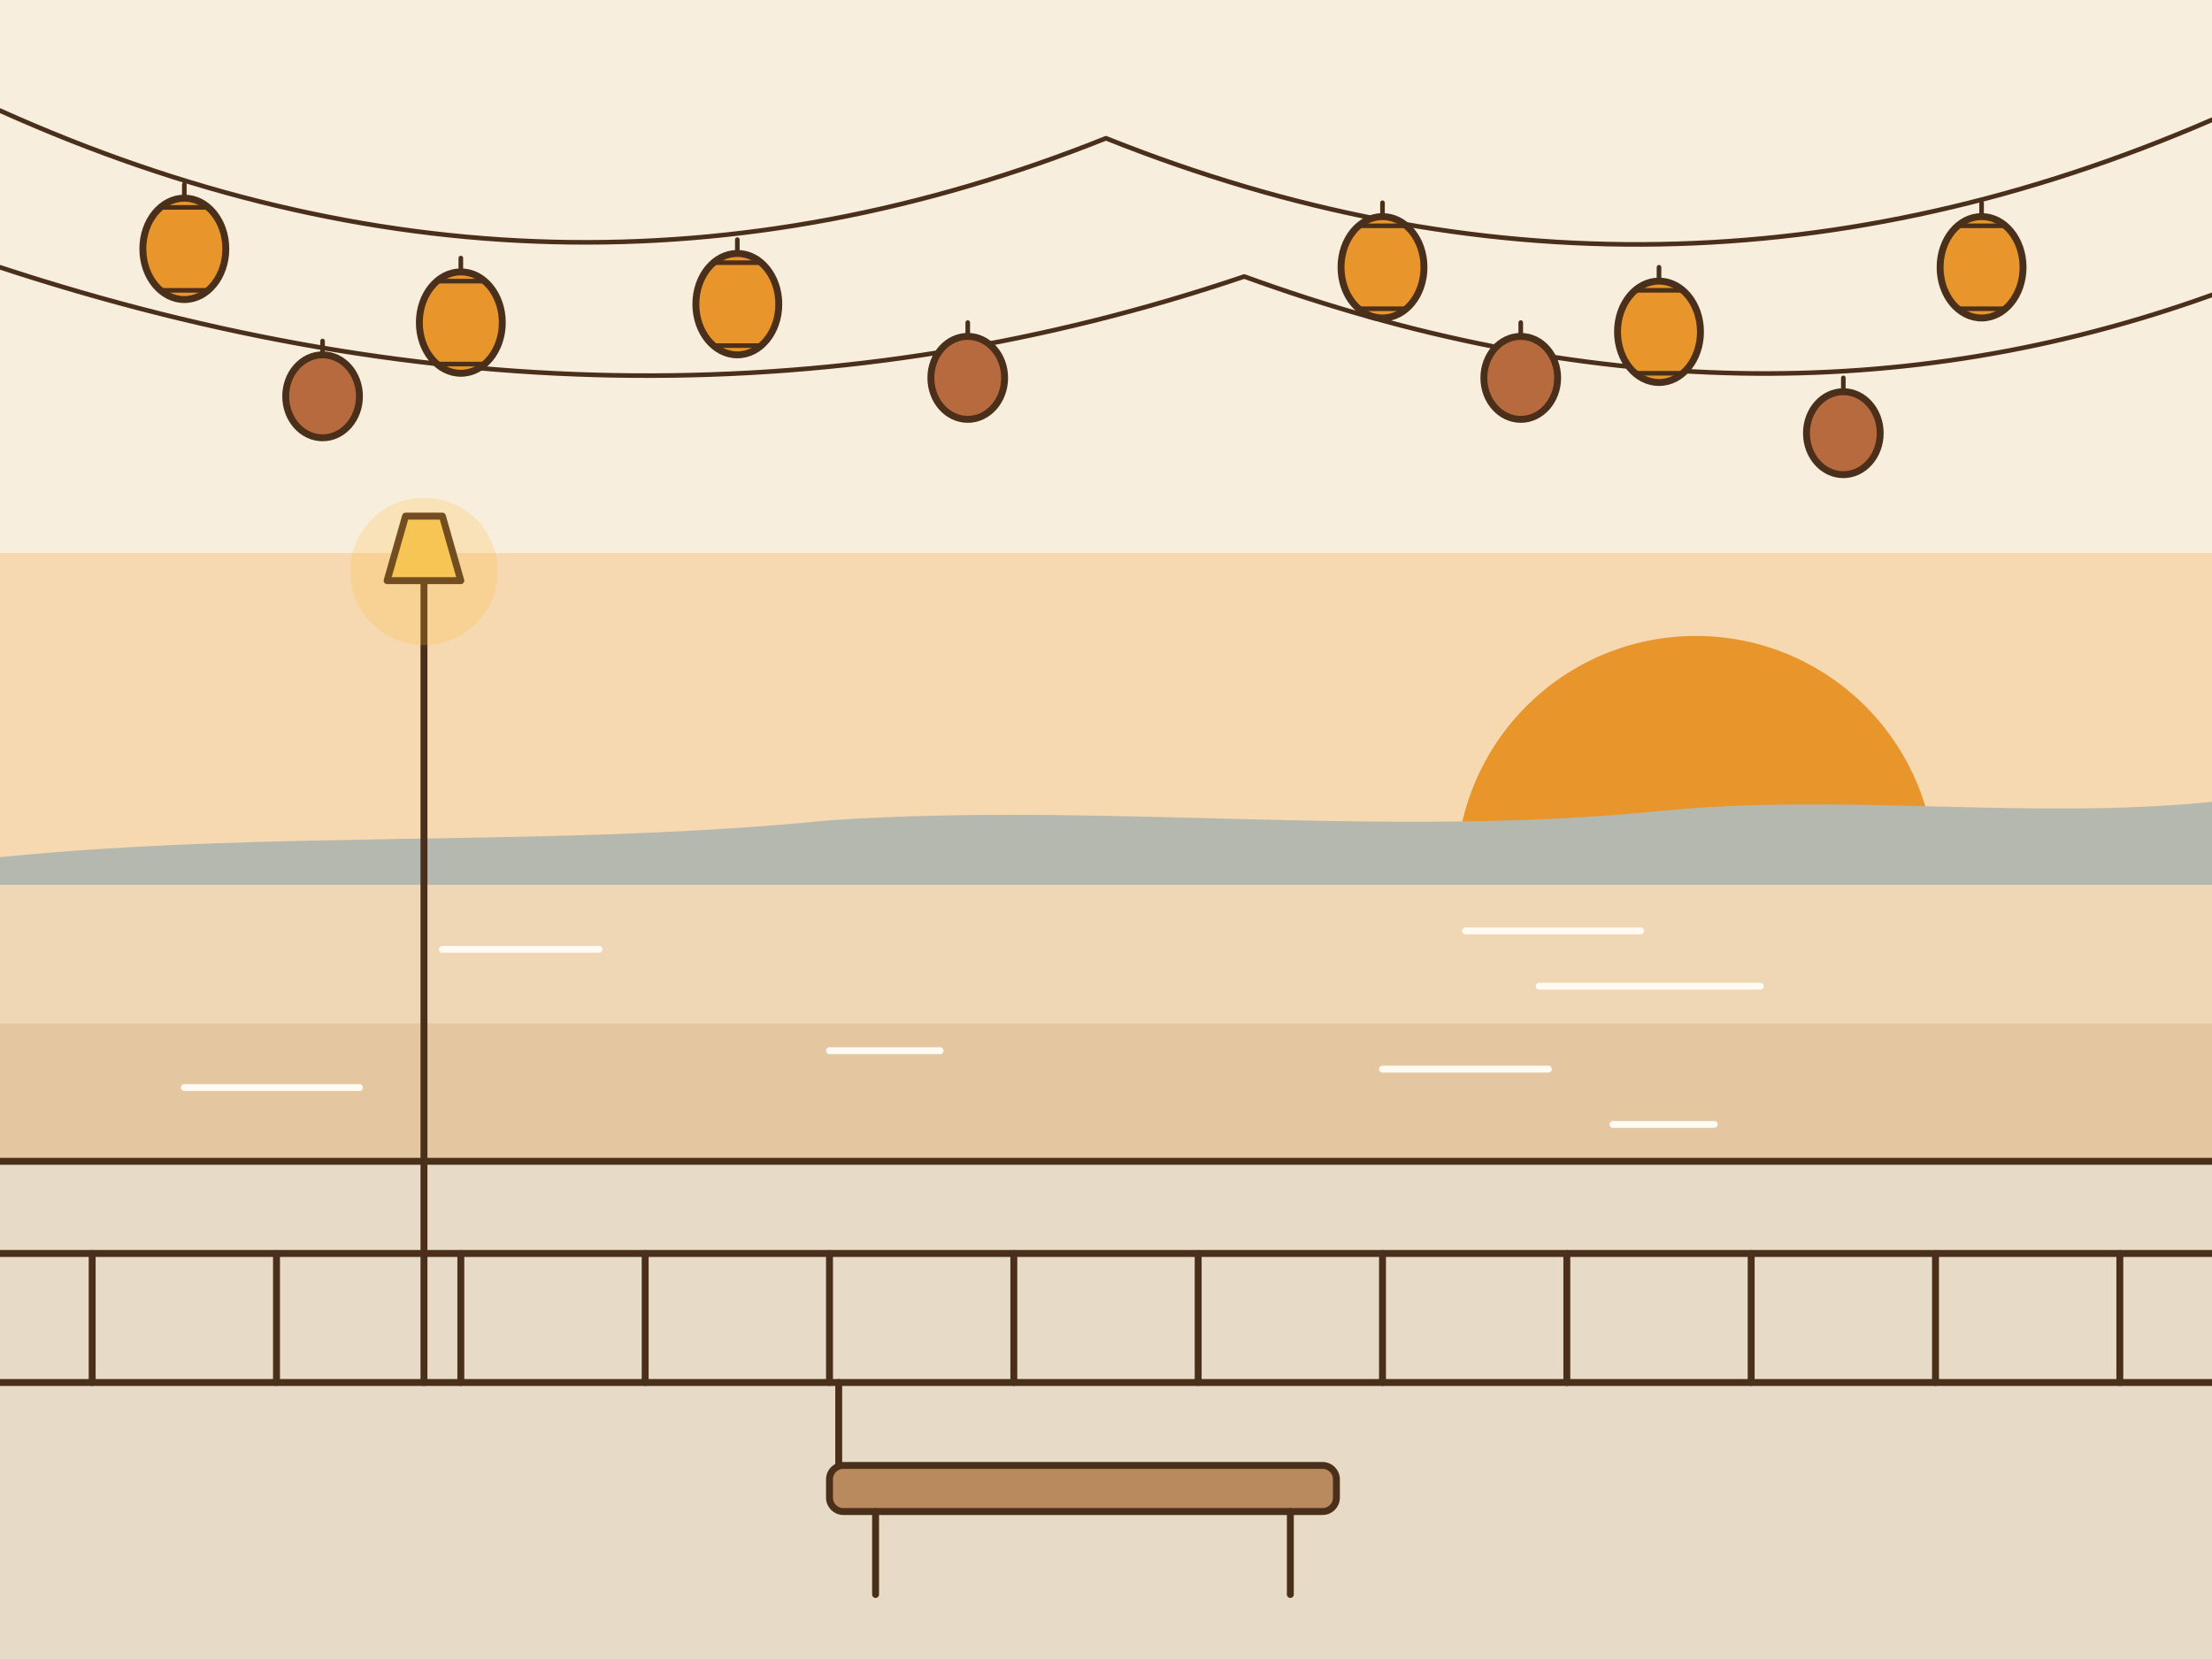
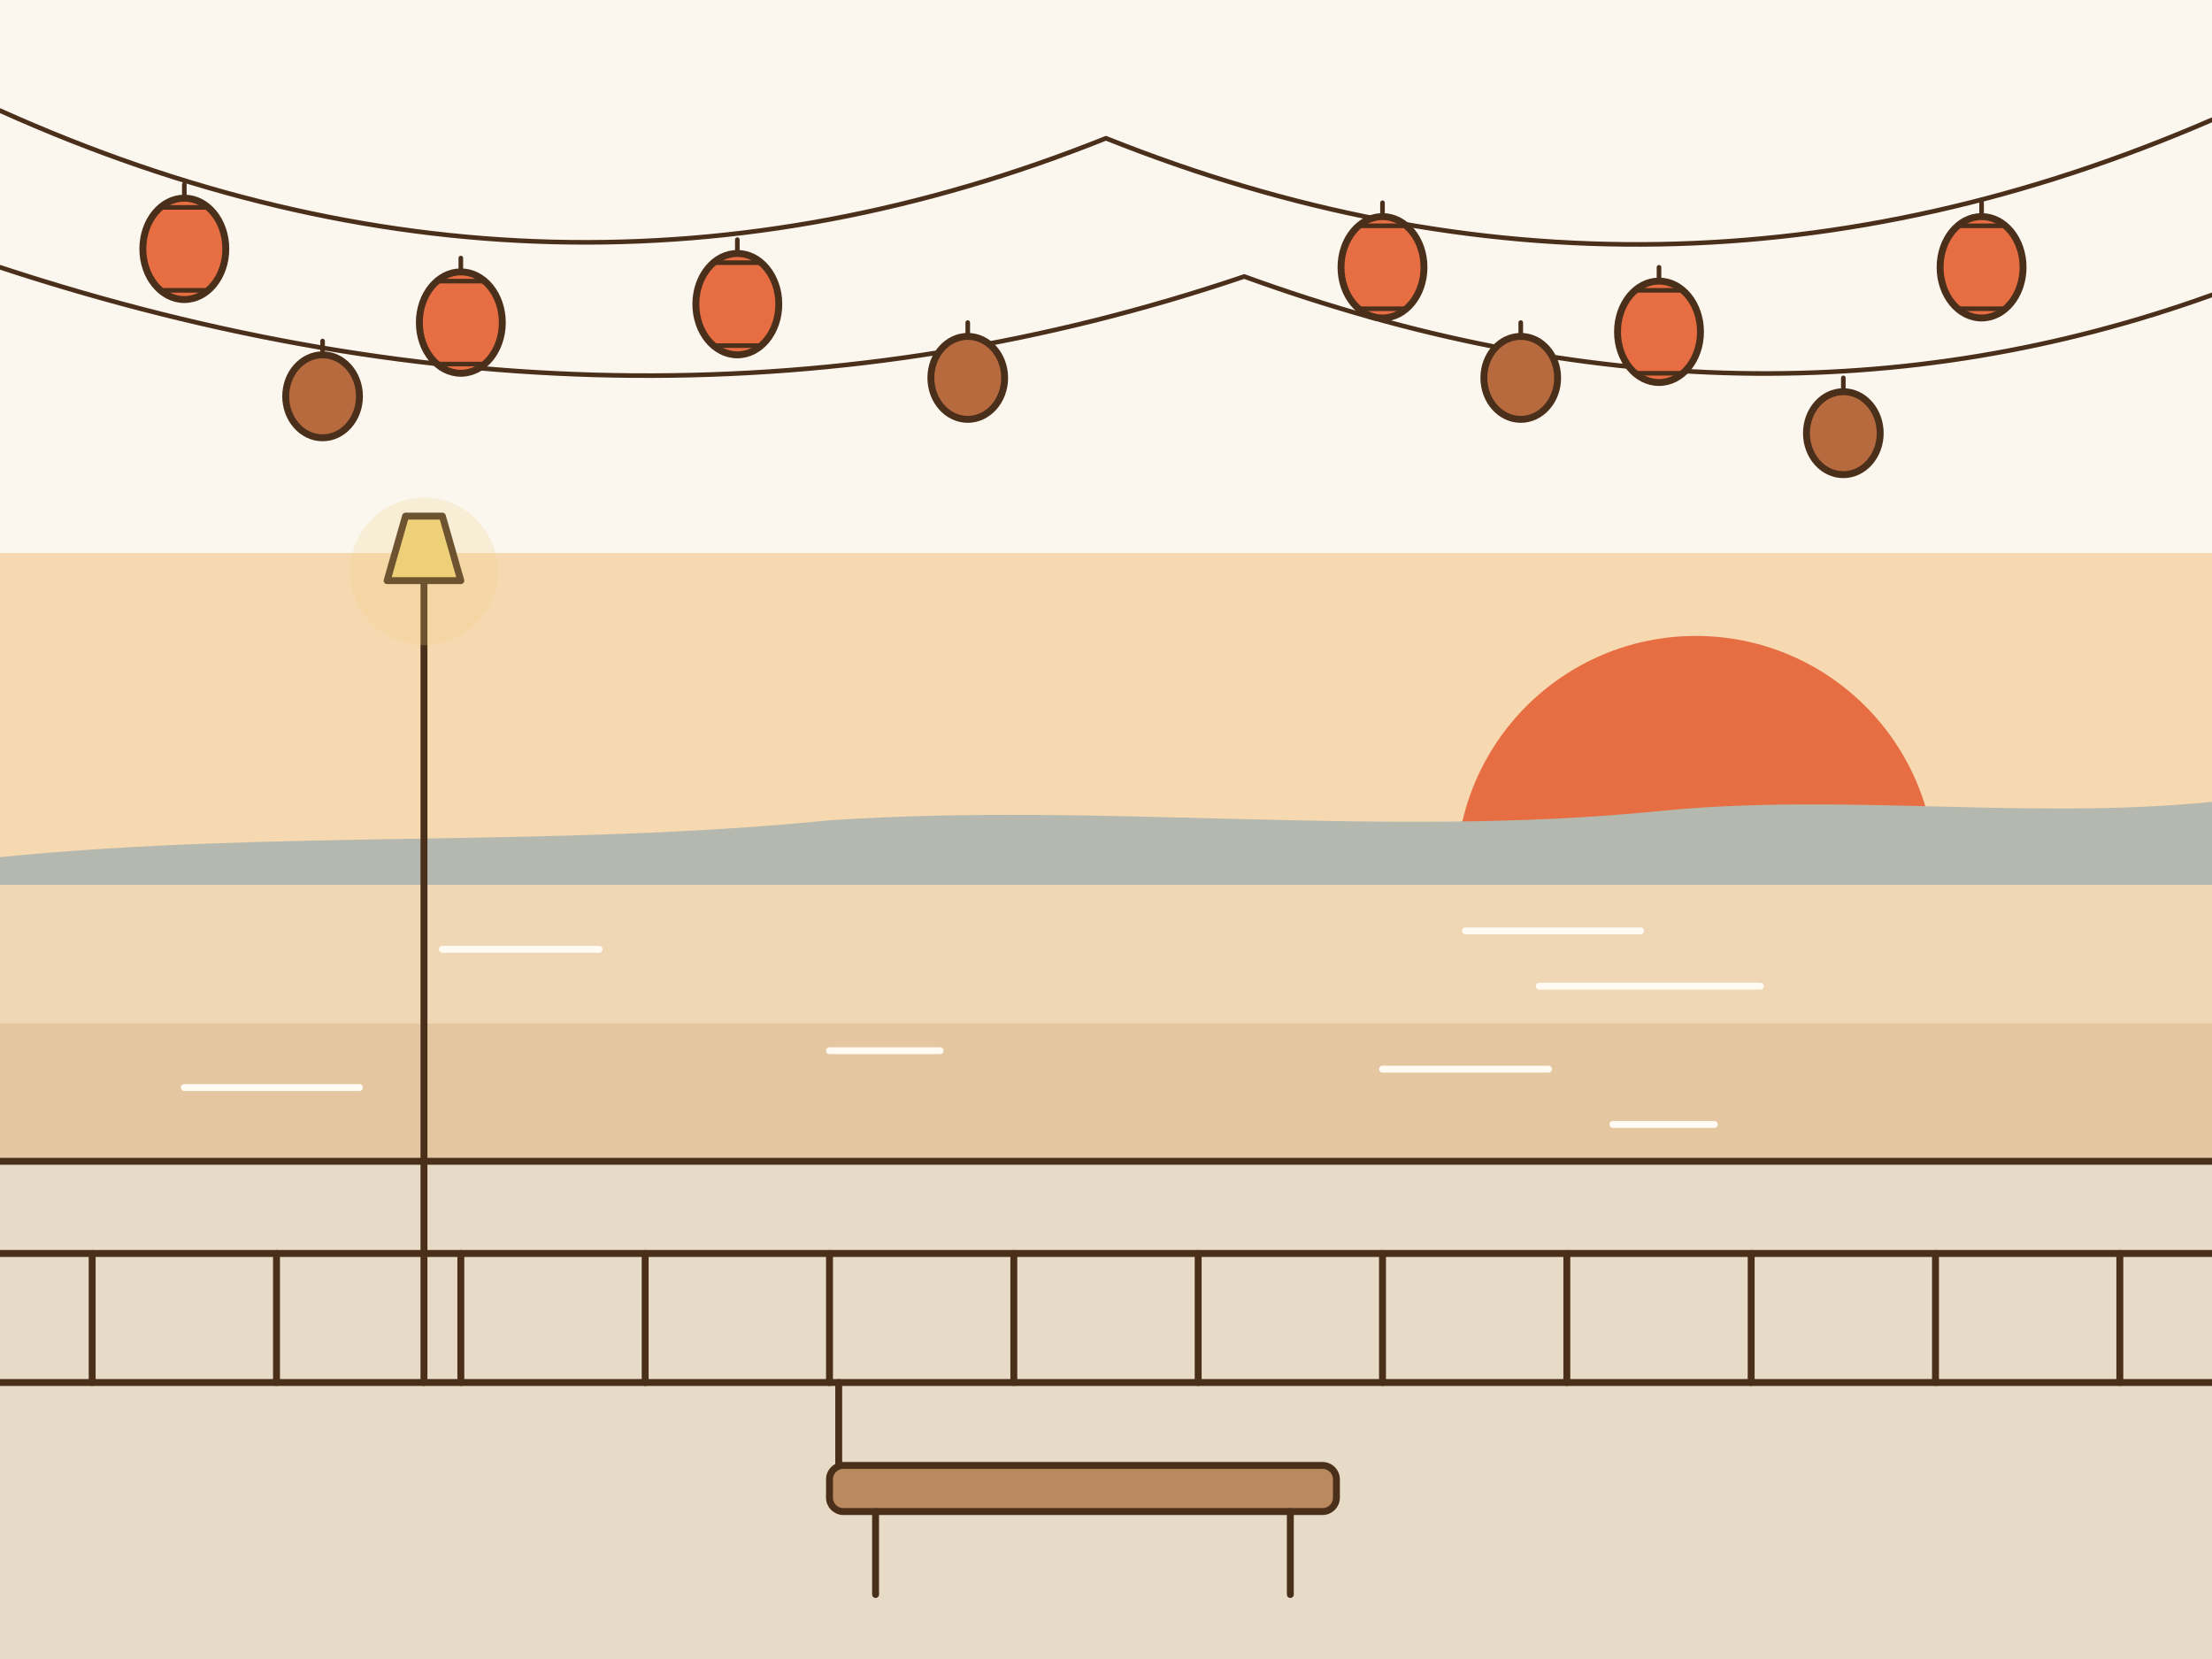
<svg xmlns="http://www.w3.org/2000/svg" viewBox="0 0 480 360" width="480" height="360">
-   <style>.l,.h{fill:none;stroke:#4a2f1b;stroke-linecap:round;stroke-linejoin:round;vector-effect:non-scaling-stroke}.l{stroke-width:1.5}.h{stroke-width:1}.d{stroke-dasharray:3 4}.f{stroke:#4a2f1b;stroke-width:1.5;stroke-linejoin:round;vector-effect:non-scaling-stroke}.c{fill:#f7eedd}.p{fill:#fffaf2}.s{fill:#e7dac6}.w{fill:#d2ab80}.wd{fill:#b98a5e}.b{fill:#5b3a22}.a{fill:#e8952b}.y{fill:#f4c95d}.g{fill:#9aa585}.r{fill:#b86a3f}.k{fill:#4a2f1b}.cu{fill:#a0673f}.in{fill:#f8dea2}.glow{fill:#fdb833;opacity:.22}.steam{fill:none;stroke:#8c7b66;stroke-width:1;stroke-linecap:round;vector-effect:non-scaling-stroke}.lichen{fill:none;stroke:#8f9a7a;stroke-width:4;stroke-linecap:round;vector-effect:non-scaling-stroke}.dusk{fill:#f6d9b0}.bank{fill:#b5b8ae}.river1{fill:#efd6b4}.river2{fill:#e4c6a0}.glint{fill:none;stroke:#fffaf2;stroke-width:1.5;stroke-linecap:round;vector-effect:non-scaling-stroke}.water{fill:none;stroke:#8fa7ad;stroke-width:1.5;stroke-linecap:round;stroke-dasharray:6 7;vector-effect:non-scaling-stroke}@media (prefers-color-scheme:dark){.l,.h,.f{stroke:#dccdb6}.c{fill:#2b1f15}.p{fill:#3a2b1f}.s{fill:#34281d}.w{fill:#6f5038}.wd{fill:#5b412d}.dusk{fill:#3a2618}.bank{fill:#2e2721}.river1{fill:#251b14}.river2{fill:#1f1711}.glint{stroke:#e8952b}.in{fill:#e3ad4c}.b{fill:#8a6444}.k{fill:#dccdb6}.cu{fill:#7a4f31}.g{fill:#6f7a60}.r{fill:#8f5334}.glow{opacity:.2}.steam{stroke:#a8987f}.water{stroke:#7f969c}}</style>
+   <style>.l,.h{fill:none;stroke:#4a2f1b;stroke-linecap:round;stroke-linejoin:round;vector-effect:non-scaling-stroke}.l{stroke-width:1.5}.h{stroke-width:1}.d{stroke-dasharray:3 4}.f{stroke:#4a2f1b;stroke-width:1.5;stroke-linejoin:round;vector-effect:non-scaling-stroke}.c{fill:#fbf6ee}.p{fill:#fffaf2}.s{fill:#e7dac6}.w{fill:#d2ab80}.wd{fill:#b98a5e}.b{fill:#6f4d35}.a{fill:#e76e43}.y{fill:#eed079}.g{fill:#9aa585}.r{fill:#b86a3f}.k{fill:#4a2f1b}.cu{fill:#a0673f}.in{fill:#f8dea2}.glow{fill:#eed079;opacity:.22}.steam{fill:none;stroke:#8c7b66;stroke-width:1;stroke-linecap:round;vector-effect:non-scaling-stroke}.lichen{fill:none;stroke:#8f9a7a;stroke-width:4;stroke-linecap:round;vector-effect:non-scaling-stroke}.dusk{fill:#f6d9b0}.bank{fill:#b5b8ae}.river1{fill:#efd6b4}.river2{fill:#e4c6a0}.glint{fill:none;stroke:#fffaf2;stroke-width:1.5;stroke-linecap:round;vector-effect:non-scaling-stroke}.water{fill:none;stroke:#8fa7ad;stroke-width:1.5;stroke-linecap:round;stroke-dasharray:6 7;vector-effect:non-scaling-stroke}@media (prefers-color-scheme:dark){.l,.h,.f{stroke:#dccdb6}.c{fill:#2c1e13}.p{fill:#3a2b1f}.s{fill:#34281d}.w{fill:#6f5038}.wd{fill:#5b412d}.dusk{fill:#3a2618}.bank{fill:#2e2721}.river1{fill:#251b14}.river2{fill:#1f1711}.glint{stroke:#e76e43}.in{fill:#e3ad4c}.b{fill:#8a6444}.k{fill:#dccdb6}.cu{fill:#7a4f31}.g{fill:#6f7a60}.r{fill:#8f5334}.glow{opacity:.2}.steam{stroke:#a8987f}.water{stroke:#7f969c}}</style>
  <rect class="c" x="0" y="0" width="480" height="190" rx="0" />
  <path class="dusk" d="M0 120H480V190H0Z" />
  <path class="a" d="M316 190A52 52 0 0 1 420 190Z" />
  <path class="bank" d="M0 186C60 180 120 184 180 178C240 174 300 182 360 176C400 172 440 178 480 174V192H0Z" />
  <path class="river1" d="M0 192H480V222H0Z" />
  <path class="river2" d="M0 222H480V252H0Z" />
  <path class="glint" d="M318 202H356M334 214H382M300 232H336M350 244H372M96 206H130M40 236H78M180 228H204" />
  <path class="s" d="M0 252H480V360H0Z" />
  <path class="l" d="M0 252H480" />
  <path class="l" d="M0 272H480" />
  <path class="l" d="M20 272V300M60 272V300M100 272V300M140 272V300M180 272V300M220 272V300M260 272V300M300 272V300M340 272V300M380 272V300M420 272V300M460 272V300" />
  <path class="l" d="M0 300H480" />
  <path class="l" d="M92 300V126" />
  <path class="y f" d="M84 126H100L96 112H88Z" />
  <circle class="glow" cx="92" cy="124" r="16" />
  <rect class="wd f" x="180" y="318" width="110" height="10" rx="3" />
  <path class="l" d="M190 328V346M280 328V346M182 318V300" />
  <path class="h" d="M0 24Q120 78 240 30Q360 78 480 26" />
  <path class="h" d="M0 58Q140 104 270 60Q380 100 480 64" />
  <path class="h" d="M40 40V46" />
  <ellipse class="a f" cx="40" cy="54" rx="9" ry="11" />
  <path class="h" d="M35 45H45M35 63H45" />
  <path class="h" d="M100 56V62" />
  <ellipse class="a f" cx="100" cy="70" rx="9" ry="11" />
  <path class="h" d="M95 61H105M95 79H105" />
  <path class="h" d="M160 52V58" />
  <ellipse class="a f" cx="160" cy="66" rx="9" ry="11" />
  <path class="h" d="M155 57H165M155 75H165" />
  <path class="h" d="M300 44V50" />
  <ellipse class="a f" cx="300" cy="58" rx="9" ry="11" />
  <path class="h" d="M295 49H305M295 67H305" />
  <path class="h" d="M360 58V64" />
  <ellipse class="a f" cx="360" cy="72" rx="9" ry="11" />
  <path class="h" d="M355 63H365M355 81H365" />
  <path class="h" d="M430 44V50" />
  <ellipse class="a f" cx="430" cy="58" rx="9" ry="11" />
  <path class="h" d="M425 49H435M425 67H435" />
  <path class="h" d="M70 74V79" />
  <ellipse class="r f" cx="70" cy="86" rx="8" ry="9" />
  <path class="h" d="M210 70V75" />
  <ellipse class="r f" cx="210" cy="82" rx="8" ry="9" />
  <path class="h" d="M330 70V75" />
  <ellipse class="r f" cx="330" cy="82" rx="8" ry="9" />
  <path class="h" d="M400 82V87" />
  <ellipse class="r f" cx="400" cy="94" rx="8" ry="9" />
</svg>
